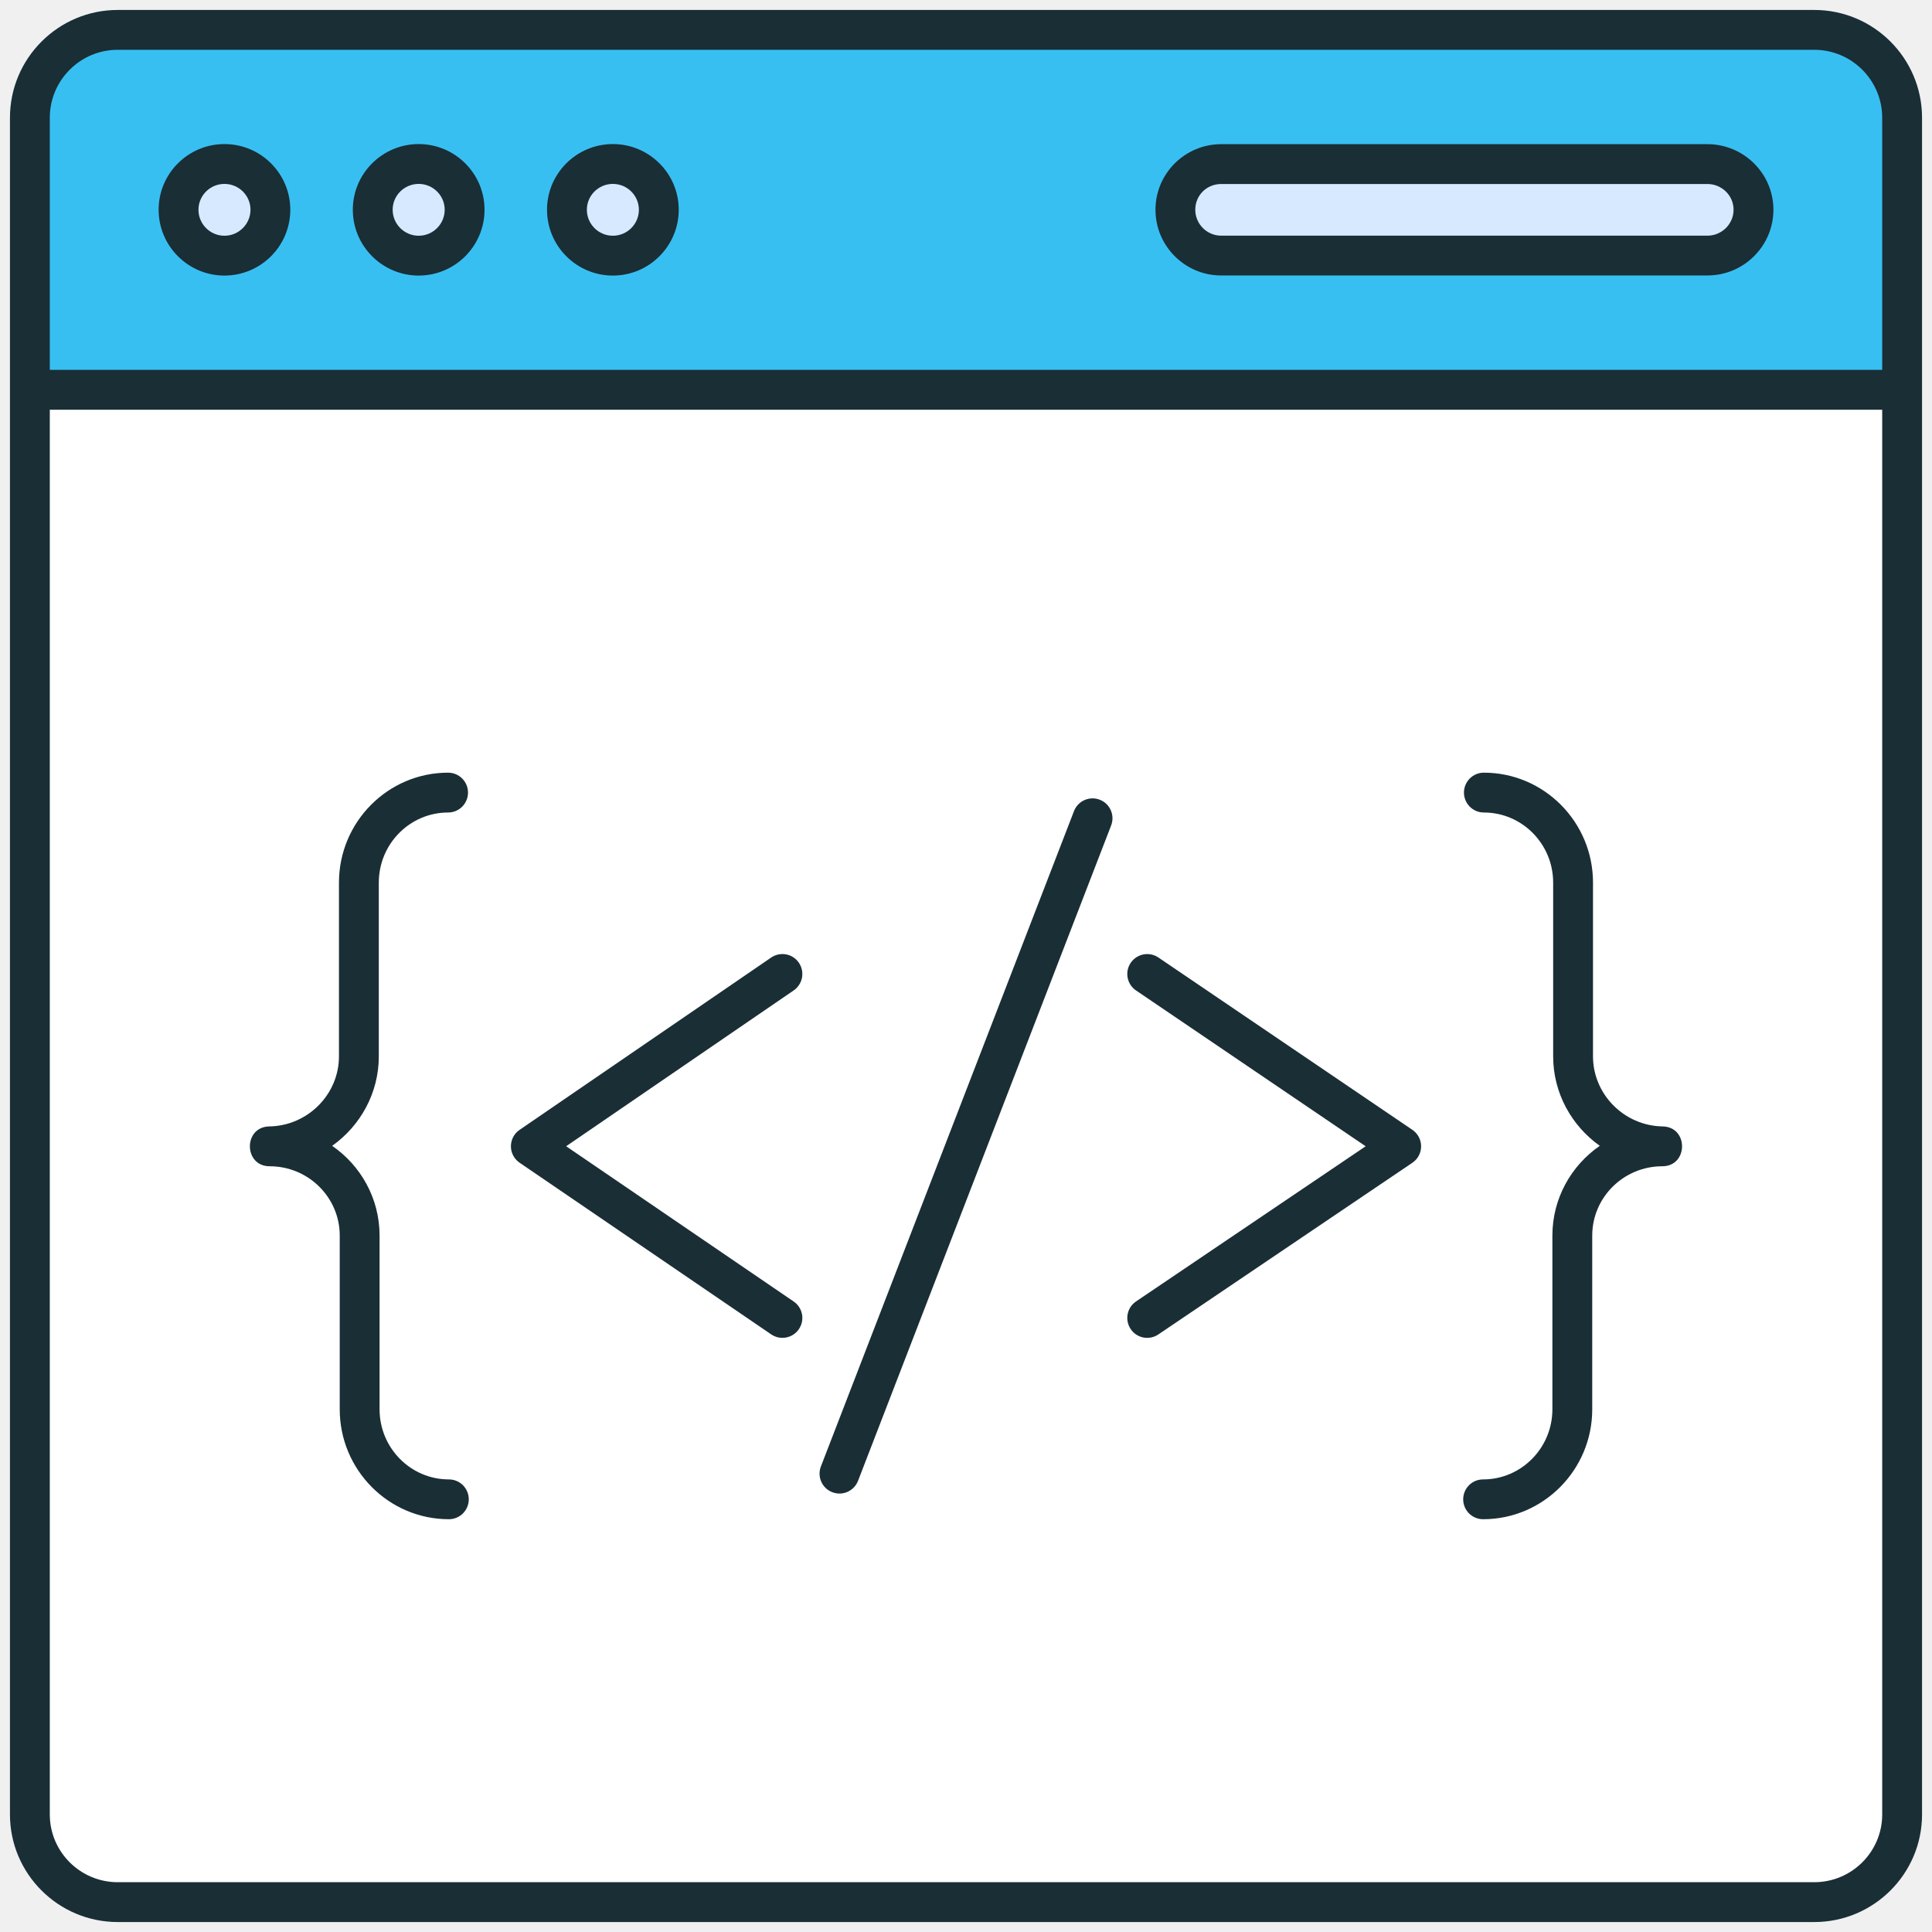
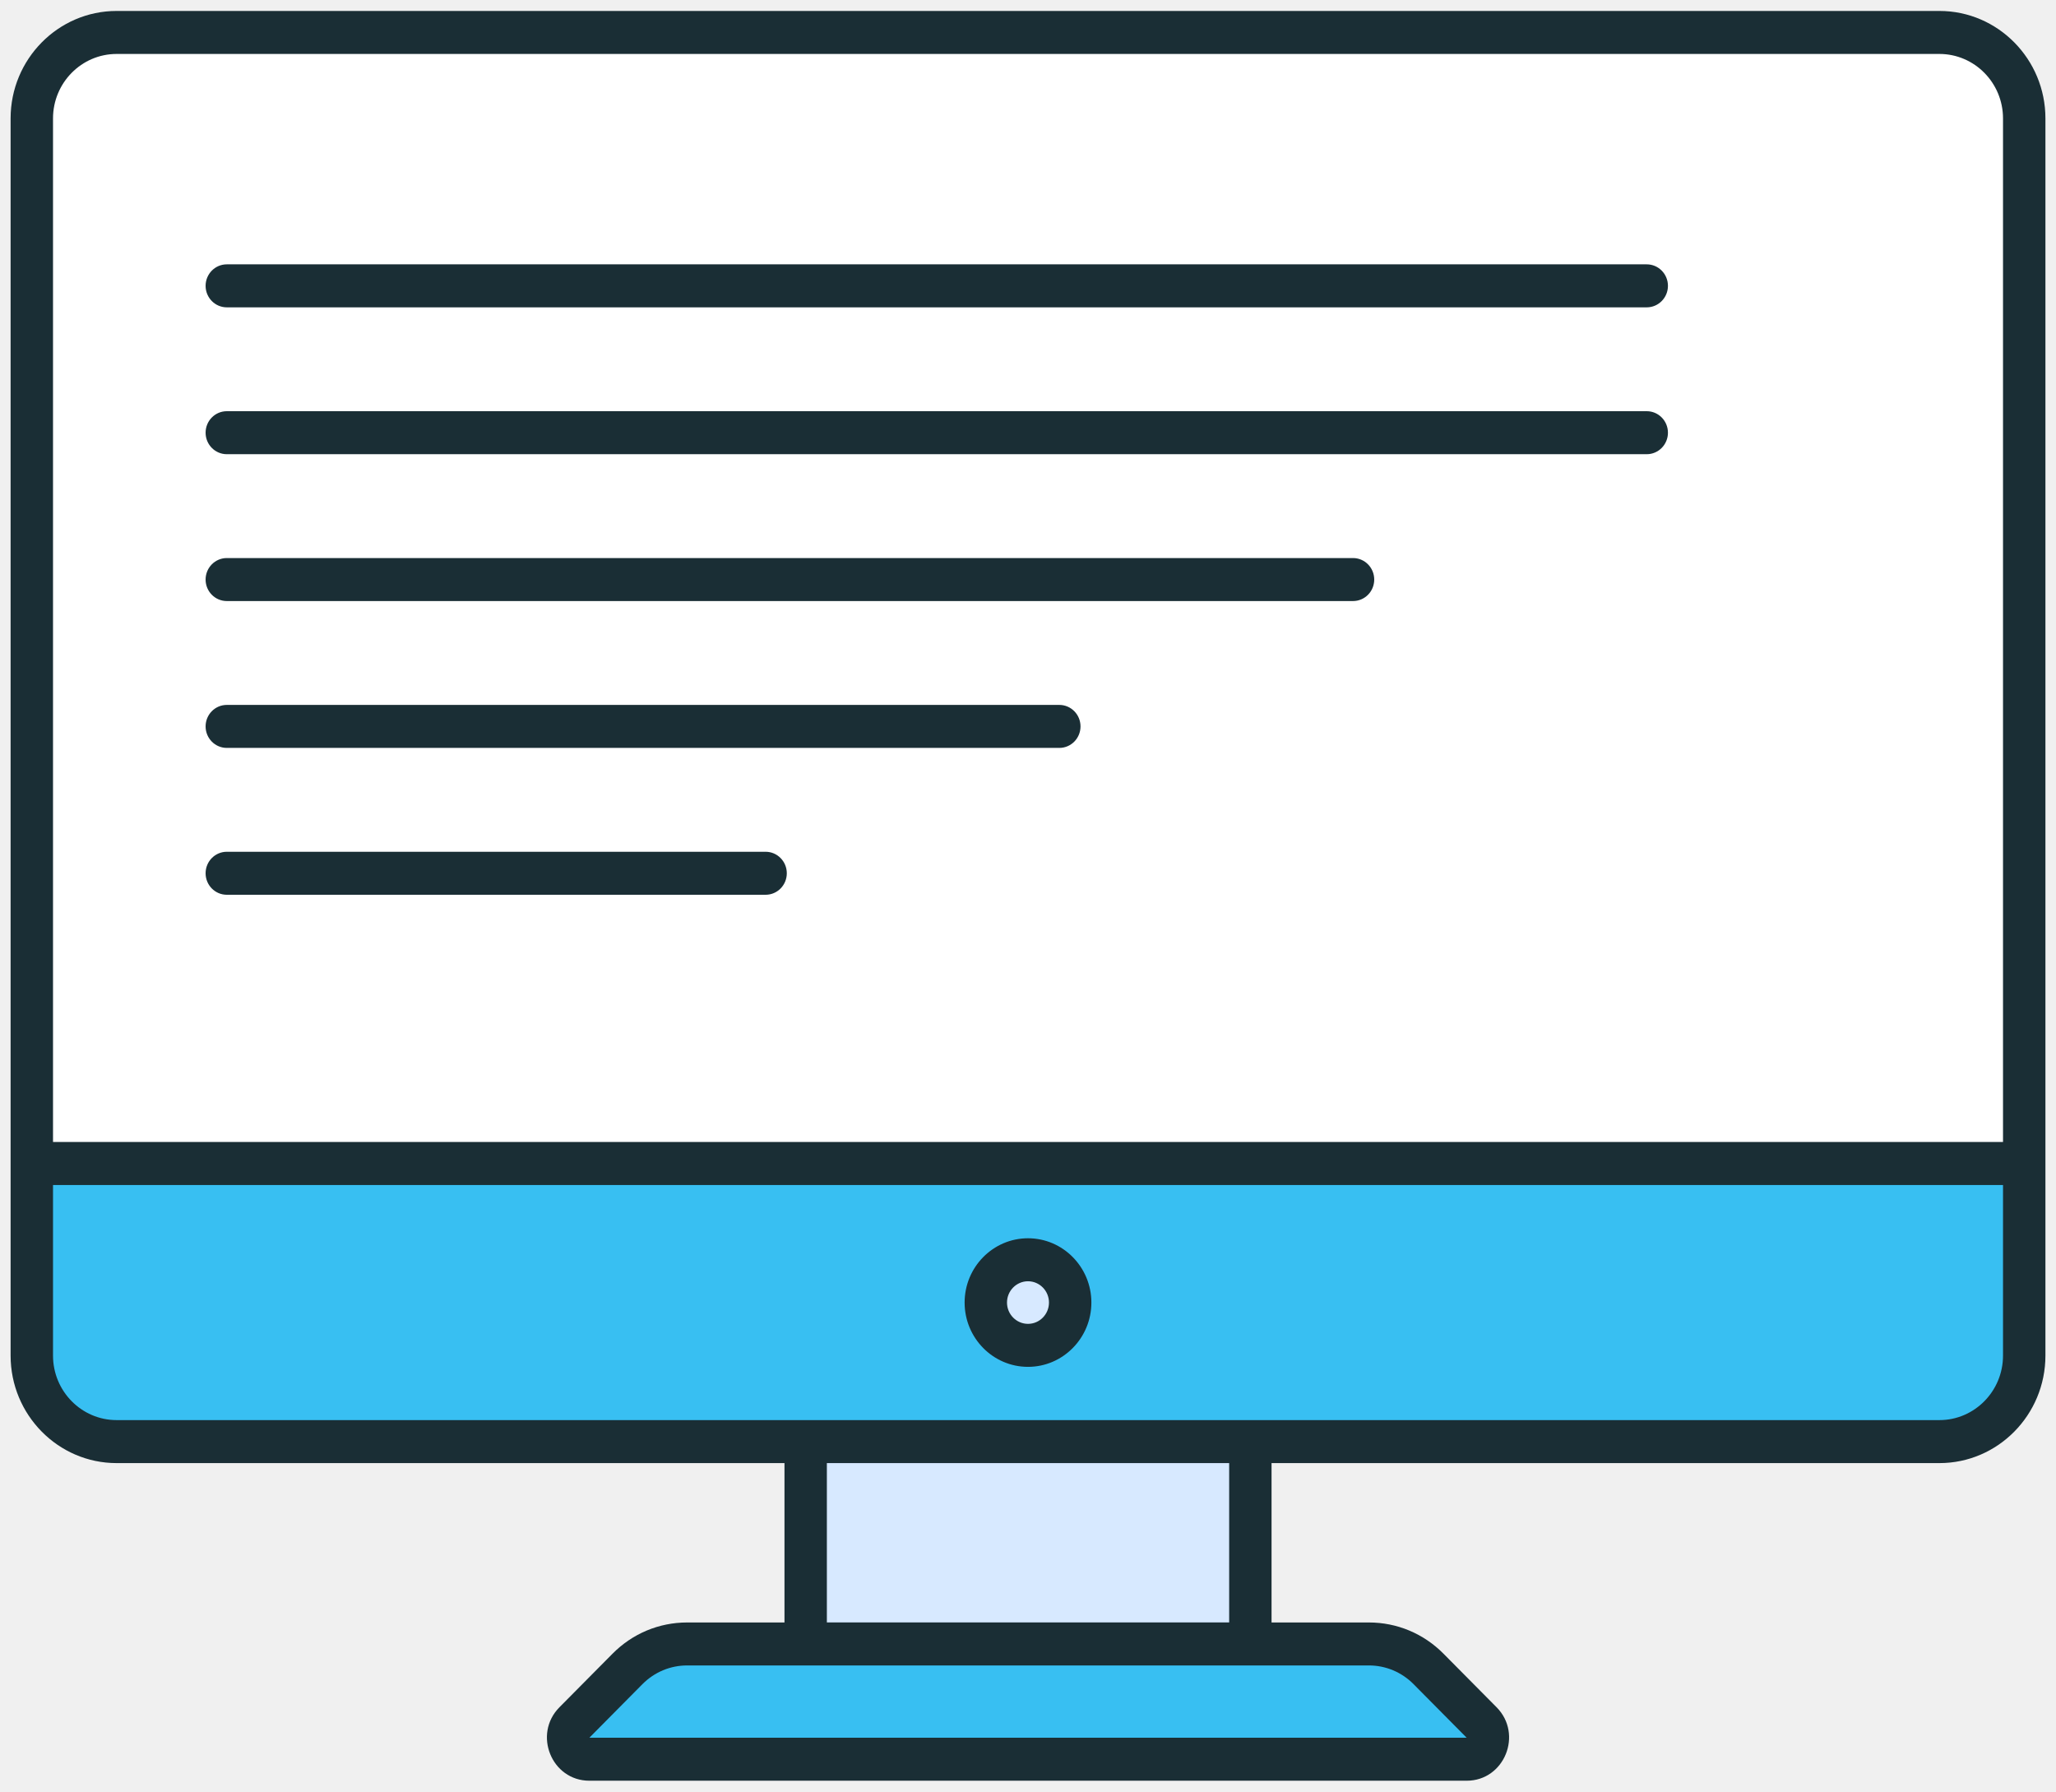
- <svg xmlns="http://www.w3.org/2000/svg" width="58" height="58" viewBox="0 0 58 58" fill="none">
-   <g clip-path="url(#clip0_22104_8648)">
-     <path d="M57.103 11.702V54.472C57.103 55.931 55.925 57.103 54.466 57.103H3.533C2.074 57.103 0.896 55.931 0.896 54.472V11.702H57.103Z" fill="white" />
-     <path d="M57.103 3.534V11.702H0.896V3.534C0.896 2.075 2.074 0.897 3.533 0.897H54.466C55.925 0.897 57.103 2.075 57.103 3.534Z" fill="#38BFF2" />
-     <path d="M8.117 6.297C8.117 7.058 7.5 7.675 6.738 7.675C5.977 7.675 5.359 7.058 5.359 6.297C5.359 5.535 5.977 4.923 6.738 4.923C7.5 4.923 8.117 5.535 8.117 6.297Z" fill="#D7E9FF" />
-     <path d="M13.947 6.297C13.947 7.058 13.33 7.675 12.568 7.675C11.807 7.675 11.19 7.058 11.19 6.297C11.19 5.535 11.807 4.923 12.568 4.923C13.33 4.923 13.947 5.535 13.947 6.297Z" fill="#D7E9FF" />
-     <path d="M19.779 6.297C19.779 7.058 19.162 7.675 18.401 7.675C17.639 7.675 17.021 7.058 17.021 6.297C17.021 5.535 17.639 4.923 18.401 4.923C19.162 4.923 19.779 5.535 19.779 6.297Z" fill="#D7E9FF" />
-     <path d="M52.64 6.296C52.64 7.057 52.018 7.672 51.256 7.672H36.662C35.9 7.672 35.285 7.057 35.285 6.296C35.285 5.534 35.9 4.926 36.662 4.926H51.257C52.018 4.926 52.64 5.534 52.64 6.296Z" fill="#D7E9FF" />
-     <path d="M54.466 0.299H3.534C1.75 0.299 0.299 1.75 0.299 3.534V54.472C0.299 56.252 1.75 57.701 3.534 57.701H54.466C56.25 57.701 57.701 56.253 57.701 54.472C57.701 48.072 57.701 11.123 57.701 3.534C57.701 1.75 56.25 0.299 54.466 0.299ZM1.495 3.534C1.495 2.41 2.41 1.495 3.534 1.495H54.466C55.59 1.495 56.505 2.41 56.505 3.534V11.104H1.495V3.534ZM56.505 54.472C56.505 55.593 55.59 56.505 54.466 56.505H3.534C2.41 56.505 1.495 55.593 1.495 54.472V12.3H56.505V54.472Z" fill="#1A2E35" />
-     <path d="M8.095 35.012C9.256 35.012 10.199 35.946 10.199 37.093V42.309C10.199 44.128 11.669 45.608 13.475 45.608C13.806 45.608 14.073 45.341 14.073 45.011C14.073 44.68 13.806 44.413 13.475 44.413C12.328 44.413 11.395 43.469 11.395 42.309V37.093C11.395 35.978 10.831 34.991 9.972 34.399C10.818 33.798 11.372 32.814 11.372 31.713V26.496C11.372 25.336 12.305 24.392 13.452 24.392C13.783 24.392 14.05 24.125 14.05 23.794C14.05 23.464 13.783 23.196 13.452 23.196C11.646 23.196 10.176 24.677 10.176 26.496V31.713C10.176 32.854 9.238 33.798 8.086 33.816C7.3 33.829 7.311 35.012 8.095 35.012Z" fill="#1A2E35" />
-     <path d="M46.604 37.093V42.309C46.604 43.469 45.67 44.413 44.524 44.413C44.193 44.413 43.926 44.68 43.926 45.011C43.926 45.341 44.193 45.608 44.524 45.608C46.33 45.608 47.8 44.128 47.8 42.309V37.093C47.8 35.946 48.743 35.012 49.903 35.012C50.688 35.012 50.697 33.829 49.913 33.816C48.761 33.798 47.823 32.854 47.823 31.712V26.496C47.823 24.677 46.353 23.196 44.546 23.196C44.216 23.196 43.949 23.464 43.949 23.794C43.949 24.124 44.216 24.392 44.546 24.392C45.694 24.392 46.627 25.336 46.627 26.496V31.712C46.627 32.814 47.181 33.798 48.027 34.398C47.168 34.991 46.604 35.978 46.604 37.093Z" fill="#1A2E35" />
-     <path d="M24.986 44.797C25.294 44.917 25.64 44.763 25.759 44.455L33.357 24.781C33.476 24.473 33.323 24.126 33.015 24.008C32.709 23.889 32.361 24.042 32.242 24.35L24.644 44.024C24.525 44.332 24.678 44.679 24.986 44.797Z" fill="#1A2E35" />
-     <path d="M40.998 34.412L34.105 39.07C33.831 39.255 33.76 39.627 33.945 39.901C34.13 40.176 34.503 40.245 34.774 40.061L42.399 34.908C42.752 34.67 42.748 34.154 42.4 33.918L34.776 28.745C34.503 28.56 34.131 28.631 33.945 28.904C33.76 29.177 33.831 29.549 34.104 29.734L40.998 34.412Z" fill="#1A2E35" />
-     <path d="M15.599 34.906L23.152 40.059C23.424 40.245 23.797 40.175 23.983 39.902C24.169 39.63 24.099 39.258 23.826 39.072L16.996 34.411L23.827 29.733C24.099 29.546 24.169 29.174 23.982 28.901C23.796 28.629 23.425 28.56 23.151 28.746L15.598 33.919C15.435 34.03 15.338 34.215 15.338 34.413C15.338 34.61 15.436 34.795 15.599 34.906Z" fill="#1A2E35" />
-     <path d="M6.738 4.325C5.649 4.325 4.762 5.209 4.762 6.296C4.762 7.387 5.649 8.273 6.738 8.273C7.828 8.273 8.715 7.387 8.715 6.296C8.715 5.209 7.828 4.325 6.738 4.325ZM6.738 7.077C6.308 7.077 5.958 6.727 5.958 6.297C5.958 5.869 6.308 5.521 6.738 5.521C7.169 5.521 7.52 5.869 7.52 6.297C7.519 6.727 7.169 7.077 6.738 7.077Z" fill="#1A2E35" />
-     <path d="M12.569 4.325C11.479 4.325 10.592 5.209 10.592 6.296C10.592 7.387 11.479 8.273 12.569 8.273C13.659 8.273 14.546 7.387 14.546 6.296C14.546 5.209 13.659 4.325 12.569 4.325ZM12.569 7.077C12.138 7.077 11.788 6.727 11.788 6.297C11.788 5.869 12.138 5.521 12.569 5.521C12.999 5.521 13.35 5.869 13.35 6.297C13.35 6.727 12.999 7.077 12.569 7.077Z" fill="#1A2E35" />
-     <path d="M18.399 4.325C17.309 4.325 16.422 5.209 16.422 6.296C16.422 7.387 17.309 8.273 18.399 8.273C19.489 8.273 20.376 7.387 20.376 6.296C20.376 5.209 19.489 4.325 18.399 4.325ZM18.399 7.077C17.968 7.077 17.618 6.727 17.618 6.297C17.618 5.869 17.968 5.521 18.399 5.521C18.829 5.521 19.18 5.869 19.18 6.297C19.18 6.727 18.829 7.077 18.399 7.077Z" fill="#1A2E35" />
-     <path d="M51.257 4.328H36.662C35.573 4.328 34.688 5.211 34.688 6.296C34.688 7.385 35.573 8.27 36.662 8.27H51.257C52.349 8.27 53.239 7.385 53.239 6.296C53.239 5.211 52.349 4.328 51.257 4.328ZM51.257 7.075H36.662C36.233 7.075 35.883 6.725 35.883 6.296C35.883 5.863 36.226 5.524 36.662 5.524H51.257C51.69 5.524 52.043 5.87 52.043 6.296C52.043 6.725 51.69 7.075 51.257 7.075Z" fill="#1A2E35" />
-   </g>
-   <defs>
-     <clipPath id="clip0_22104_8648">
-       <rect width="58" height="58" fill="white" />
-     </clipPath>
-   </defs>
+ <svg xmlns="http://www.w3.org/2000/svg" width="70" height="61" viewBox="0 0 70 61" fill="none">
+   <path d="M68.917 4.033V39.613H1.082V4.033C1.082 2.415 2.374 1.105 3.969 1.105H66.03C67.625 1.105 68.917 2.415 68.917 4.033Z" fill="white" />
+   <path d="M1.082 39.614V46.154C1.082 47.771 2.374 49.082 3.969 49.082H66.03C67.625 49.082 68.917 47.771 68.917 46.154V39.614H1.082Z" fill="#38BFF2" />
+   <path d="M27.43 49.082H42.57V55.972H27.43V49.082Z" fill="#D7E9FF" />
+   <path d="M48.64 56.824L50.445 58.645C50.901 59.105 50.58 59.896 49.936 59.896H20.067C19.423 59.896 19.102 59.105 19.558 58.645L21.362 56.824C21.903 56.278 22.635 55.972 23.398 55.972H46.604C47.367 55.972 48.099 56.278 48.64 56.824Z" fill="#38BFF2" />
+   <path d="M35.001 45.804C35.794 45.804 36.437 45.152 36.437 44.348C36.437 43.543 35.794 42.891 35.001 42.891C34.207 42.891 33.565 43.543 33.565 44.348C33.565 45.152 34.207 45.804 35.001 45.804Z" fill="#D7E9FF" />
+   <path d="M69.64 4.032C69.64 2.014 68.021 0.373 66.031 0.373H3.97C1.98 0.373 0.361 2.014 0.361 4.032V46.154C0.361 48.172 1.98 49.814 3.97 49.814H26.709V55.24H23.397C22.436 55.24 21.533 55.618 20.853 56.305L19.048 58.126C18.137 59.045 18.78 60.628 20.066 60.628H49.935C51.22 60.628 51.864 59.046 50.953 58.126L49.148 56.305C48.468 55.618 47.565 55.24 46.604 55.24H43.292V49.814H66.031C68.021 49.814 69.64 48.172 69.64 46.154C69.64 31.192 69.64 20.072 69.64 4.032ZM1.805 4.032C1.805 2.821 2.776 1.837 3.97 1.837H66.031C67.225 1.837 68.196 2.821 68.196 4.032V38.881H1.805V4.032ZM48.13 57.342C48.13 57.343 48.13 57.343 48.13 57.343L49.935 59.164H20.066L21.871 57.342C22.279 56.931 22.821 56.703 23.397 56.703H46.604C47.18 56.703 47.722 56.931 48.13 57.342ZM41.849 55.239H28.152V49.814H41.849V55.239ZM68.196 46.154C68.196 47.365 67.225 48.35 66.031 48.35C45.332 48.35 24.619 48.35 3.97 48.35C2.776 48.35 1.805 47.365 1.805 46.154V40.346H68.196V46.154Z" fill="#1A2E35" />
+   <path d="M35 46.537C36.189 46.537 37.158 45.555 37.158 44.348C37.158 43.142 36.19 42.159 35 42.159C33.81 42.159 32.842 43.141 32.842 44.348C32.842 45.555 33.81 46.537 35 46.537ZM35 43.623C35.394 43.623 35.714 43.948 35.714 44.348C35.714 44.748 35.394 45.073 35 45.073C34.606 45.073 34.285 44.748 34.285 44.348C34.285 43.948 34.606 43.623 35 43.623Z" fill="#1A2E35" />
+   <path d="M56.066 9H7.722C7.323 9 7 9.328 7 9.732C7 10.136 7.323 10.464 7.722 10.464H56.066C56.465 10.464 56.788 10.136 56.788 9.732C56.788 9.328 56.465 9 56.066 9Z" fill="#1A2E35" />
+   <path d="M56.066 14H7.722C7.323 14 7 14.328 7 14.732C7 15.136 7.323 15.464 7.722 15.464H56.066C56.465 15.464 56.788 15.136 56.788 14.732C56.788 14.328 56.465 14 56.066 14Z" fill="#1A2E35" />
+   <path d="M46.066 19H7.722C7.323 19 7 19.328 7 19.732C7 20.137 7.323 20.464 7.722 20.464H46.066C46.465 20.464 46.788 20.137 46.788 19.732C46.788 19.328 46.465 19 46.066 19Z" fill="#1A2E35" />
+   <path d="M36.066 24H7.722C7.323 24 7 24.328 7 24.732C7 25.137 7.323 25.464 7.722 25.464H36.066C36.465 25.464 36.788 25.137 36.788 24.732C36.788 24.328 36.465 24 36.066 24Z" fill="#1A2E35" />
+   <path d="M26.067 29H7.722C7.323 29 7 29.328 7 29.732C7 30.137 7.323 30.464 7.722 30.464H26.067C26.465 30.464 26.788 30.137 26.788 29.732C26.788 29.328 26.465 29 26.067 29Z" fill="#1A2E35" />
</svg>
